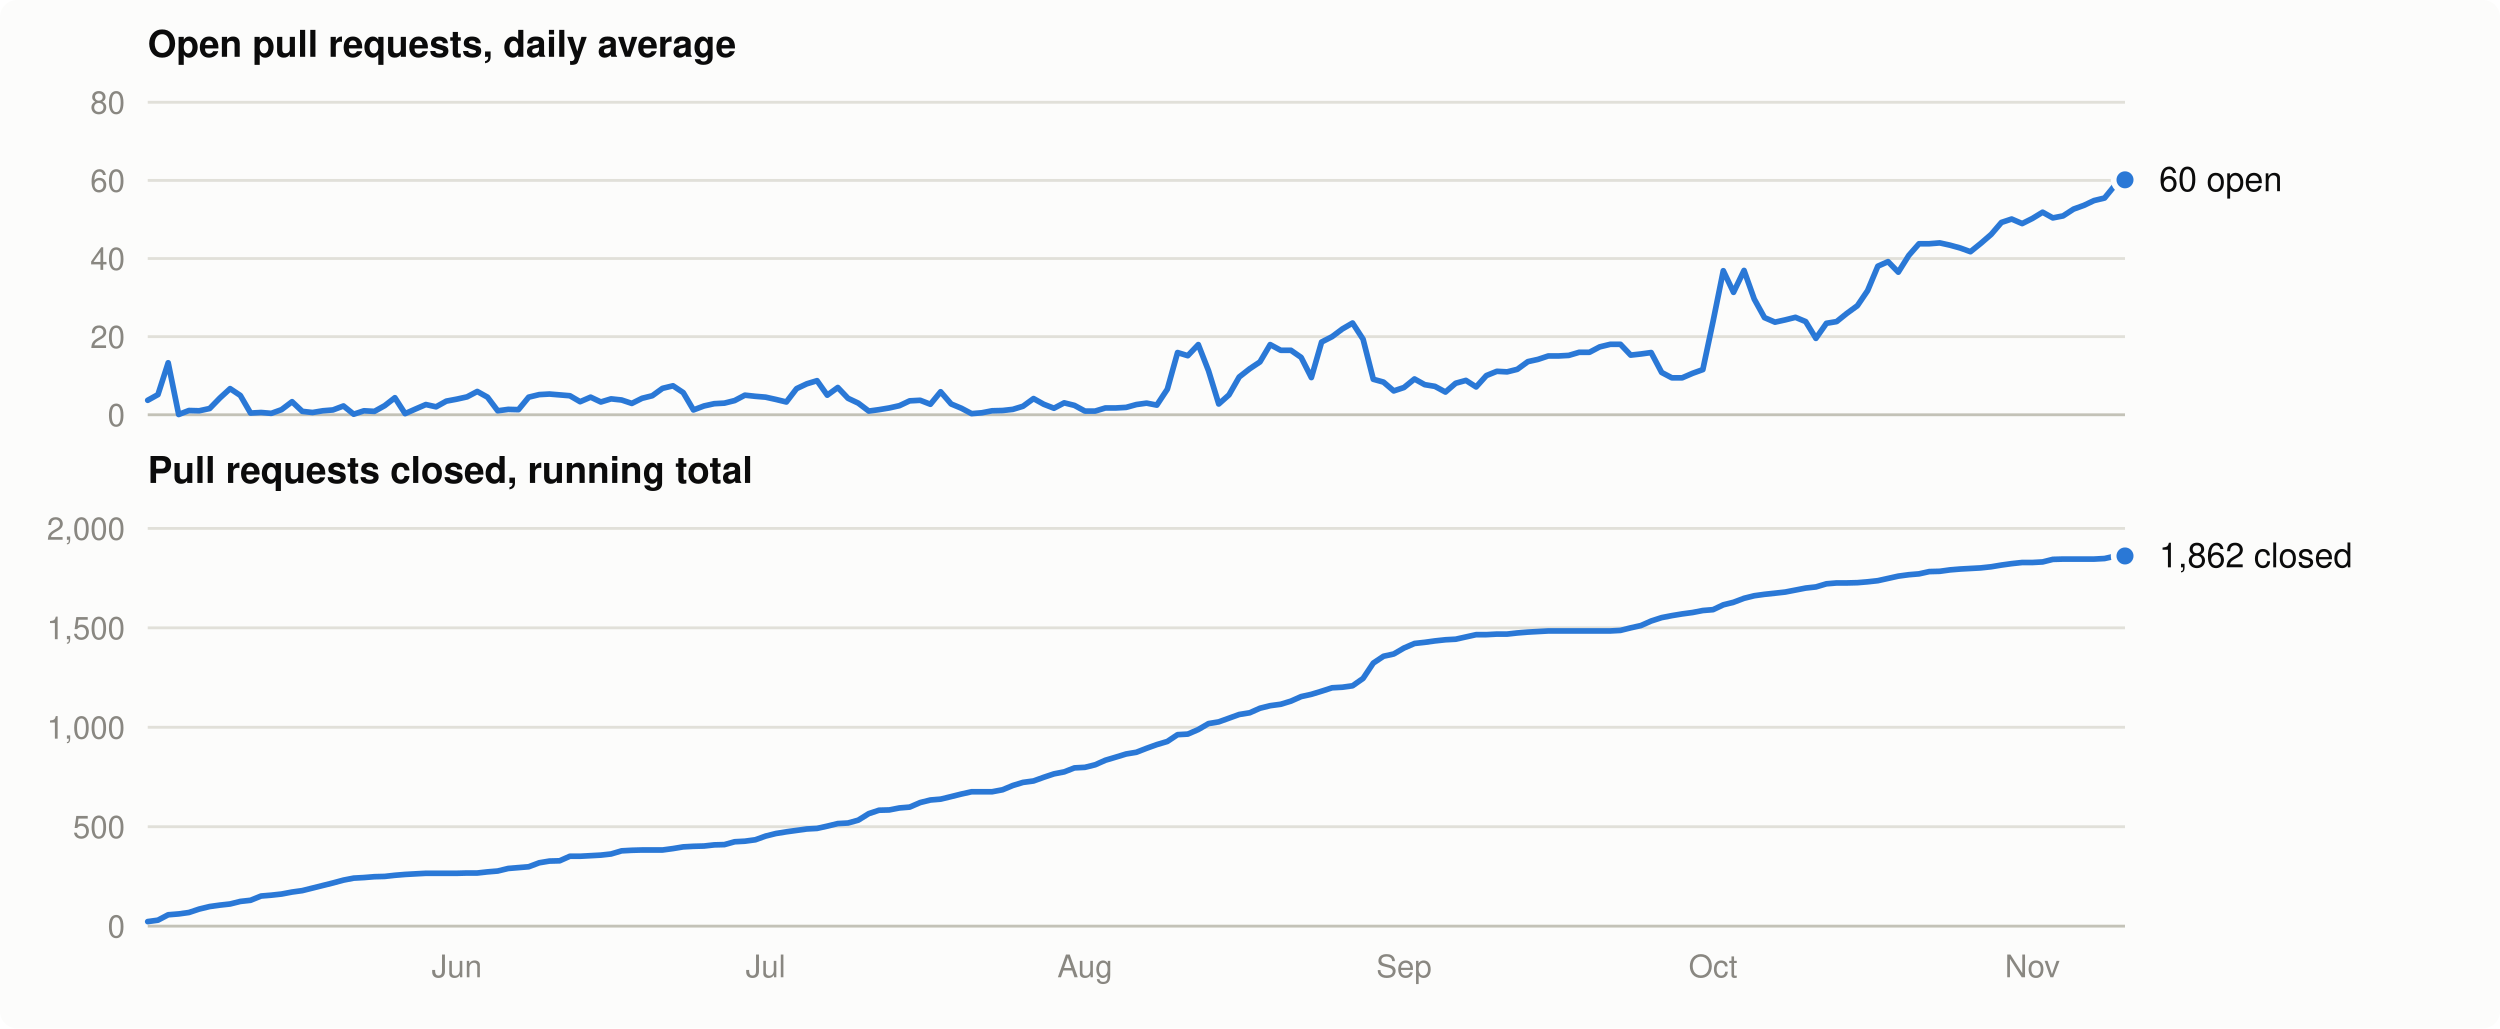
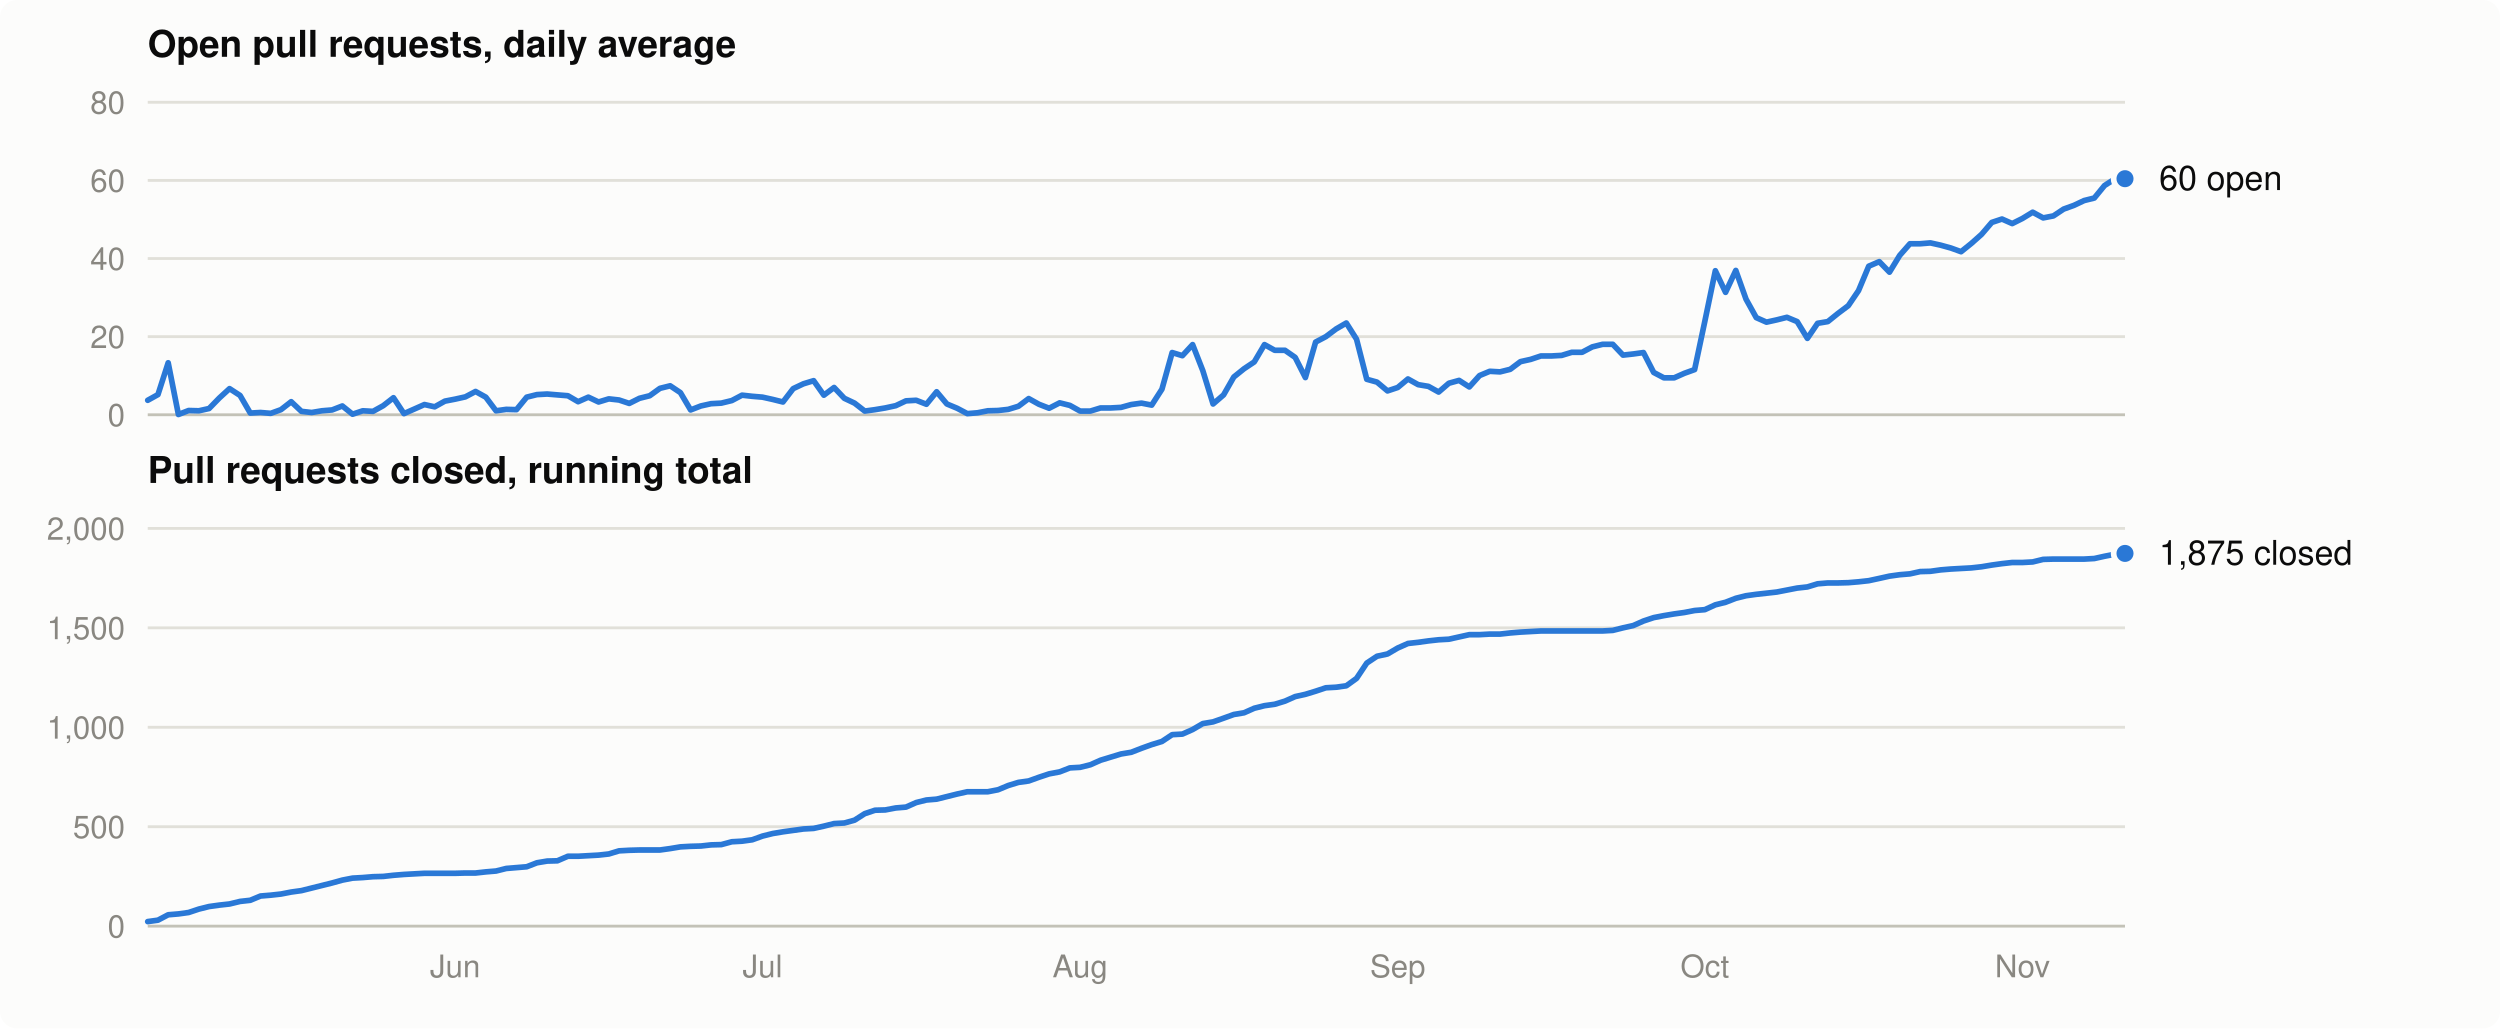
<svg xmlns="http://www.w3.org/2000/svg" width="880" height="362" viewBox="0 0 880 362" role="img" aria-labelledby="t d" font-family="-apple-system, BlinkMacSystemFont, 'Segoe UI', Helvetica, Arial, sans-serif">
  <rect width="100%" height="100%" rx="6" fill="#fcfcfb" />
  <text x="52.0" y="20.0" fill="#0b0b0b" font-size="13" font-weight="600" text-anchor="start">Open pull requests, daily average</text>
  <line x1="52" y1="146.0" x2="748" y2="146.0" stroke="#c3c2b7" stroke-width="1" />
  <text x="44.0" y="150.0" fill="#898781" font-size="11" font-weight="400" text-anchor="end">0</text>
  <line x1="52" y1="118.5" x2="748" y2="118.5" stroke="#e1e0d9" stroke-width="1" />
  <text x="44.0" y="122.5" fill="#898781" font-size="11" font-weight="400" text-anchor="end">20</text>
  <line x1="52" y1="91.0" x2="748" y2="91.0" stroke="#e1e0d9" stroke-width="1" />
  <text x="44.0" y="95.0" fill="#898781" font-size="11" font-weight="400" text-anchor="end">40</text>
  <line x1="52" y1="63.5" x2="748" y2="63.5" stroke="#e1e0d9" stroke-width="1" />
  <text x="44.0" y="67.5" fill="#898781" font-size="11" font-weight="400" text-anchor="end">60</text>
  <line x1="52" y1="36.0" x2="748" y2="36.0" stroke="#e1e0d9" stroke-width="1" />
  <text x="44.0" y="40.0" fill="#898781" font-size="11" font-weight="400" text-anchor="end">80</text>
-   <path d="M52.0,140.9 L55.6,138.9 L59.2,127.7 L62.9,145.9 L66.5,144.5 L70.1,144.6 L73.8,143.8 L77.4,140.1 L81.0,136.8 L84.6,139.2 L88.2,145.4 L91.9,145.2 L95.5,145.5 L99.1,144.2 L102.8,141.4 L106.4,144.8 L110.0,145.2 L113.6,144.6 L117.2,144.3 L120.9,142.9 L124.5,145.8 L128.1,144.6 L131.8,144.8 L135.4,142.8 L139.0,140.0 L142.6,145.6 L146.2,144.0 L149.9,142.4 L153.5,143.2 L157.1,141.2 L160.8,140.5 L164.4,139.7 L168.0,137.8 L171.6,139.8 L175.2,144.6 L178.9,144.1 L182.5,144.2 L186.1,139.8 L189.8,138.9 L193.4,138.7 L197.0,139.0 L200.6,139.3 L204.2,141.4 L207.9,139.8 L211.5,141.5 L215.1,140.4 L218.8,140.8 L222.4,142.0 L226.0,140.2 L229.6,139.3 L233.2,136.7 L236.9,135.8 L240.5,138.2 L244.1,144.3 L247.8,142.9 L251.4,142.1 L255.0,141.9 L258.6,141.0 L262.2,139.1 L265.9,139.5 L269.5,139.8 L273.1,140.6 L276.8,141.5 L280.4,136.8 L284.0,135.1 L287.6,134.0 L291.2,139.1 L294.9,136.4 L298.5,140.2 L302.1,141.9 L305.8,144.7 L309.4,144.2 L313.0,143.6 L316.6,142.8 L320.2,141.1 L323.9,140.9 L327.5,142.3 L331.1,137.9 L334.8,142.2 L338.4,143.7 L342.0,145.6 L345.6,145.3 L349.2,144.6 L352.9,144.5 L356.5,144.1 L360.1,143.0 L363.8,140.3 L367.4,142.3 L371.0,143.7 L374.6,141.8 L378.2,142.7 L381.9,144.7 L385.5,144.7 L389.1,143.6 L392.8,143.6 L396.4,143.4 L400.0,142.4 L403.6,141.9 L407.2,142.6 L410.9,137.0 L414.5,124.1 L418.1,125.2 L421.8,121.3 L425.4,130.5 L429.0,142.2 L432.6,139.0 L436.2,132.7 L439.9,129.8 L443.5,127.4 L447.1,121.3 L450.8,123.3 L454.4,123.3 L458.0,125.8 L461.6,132.9 L465.2,120.4 L468.9,118.5 L472.5,115.8 L476.1,113.7 L479.8,119.4 L483.4,133.5 L487.0,134.5 L490.6,137.6 L494.2,136.4 L497.9,133.4 L501.5,135.4 L505.1,136.0 L508.8,138.0 L512.4,134.9 L516.0,133.9 L519.6,136.2 L523.2,132.2 L526.9,130.7 L530.5,130.9 L534.1,130.0 L537.8,127.3 L541.4,126.5 L545.0,125.3 L548.6,125.3 L552.2,125.1 L555.9,124.0 L559.5,124.0 L563.1,122.1 L566.8,121.2 L570.4,121.2 L574.0,125.0 L577.6,124.6 L581.2,124.1 L584.9,131.1 L588.5,133.0 L592.1,133.0 L595.8,131.4 L599.4,130.1 L603.0,113.1 L606.6,95.3 L610.2,102.9 L613.9,95.2 L617.5,105.3 L621.1,111.8 L624.8,113.4 L628.4,112.6 L632.0,111.7 L635.6,113.2 L639.2,119.1 L642.9,113.8 L646.5,113.2 L650.1,110.3 L653.8,107.6 L657.4,102.3 L661.0,93.7 L664.6,92.1 L668.2,95.8 L671.9,89.9 L675.5,85.8 L679.1,85.8 L682.8,85.5 L686.4,86.3 L690.0,87.3 L693.6,88.6 L697.2,85.7 L700.9,82.5 L704.5,78.3 L708.1,77.1 L711.8,78.7 L715.4,76.9 L719.0,74.7 L722.6,76.7 L726.2,76.0 L729.9,73.6 L733.5,72.3 L737.1,70.6 L740.8,69.7 L744.4,65.3 L748.0,63.3" fill="none" stroke="#2a78d6" stroke-width="2" stroke-linejoin="round" stroke-linecap="round" />
-   <circle cx="748.0" cy="63.3" r="4" fill="#2a78d6" stroke="#fcfcfb" stroke-width="2" />
-   <text x="760.0" y="67.3" fill="#0b0b0b" font-size="12" font-weight="400" text-anchor="start">60 open</text>
+   <path d="M52.0,140.9 L55.6,138.9 L59.2,127.7 L62.8,145.9 L66.4,144.5 L70.0,144.6 L73.6,143.8 L77.2,140.1 L80.8,136.8 L84.5,139.2 L88.1,145.4 L91.7,145.2 L95.3,145.5 L98.9,144.2 L102.5,141.4 L106.1,144.8 L109.7,145.2 L113.3,144.6 L116.9,144.3 L120.5,142.9 L124.1,145.8 L127.7,144.6 L131.3,144.8 L134.9,142.8 L138.5,140.0 L142.2,145.6 L145.8,144.0 L149.4,142.4 L153.0,143.2 L156.6,141.2 L160.2,140.5 L163.8,139.7 L167.4,137.8 L171.0,139.8 L174.6,144.6 L178.2,144.1 L181.8,144.2 L185.4,139.8 L189.0,138.9 L192.6,138.7 L196.2,139.0 L199.9,139.3 L203.5,141.4 L207.1,139.8 L210.7,141.5 L214.3,140.4 L217.9,140.8 L221.5,142.0 L225.1,140.2 L228.7,139.3 L232.3,136.7 L235.9,135.8 L239.5,138.2 L243.1,144.3 L246.7,142.9 L250.3,142.1 L253.9,141.9 L257.6,141.0 L261.2,139.1 L264.8,139.5 L268.4,139.8 L272.0,140.6 L275.6,141.5 L279.2,136.8 L282.8,135.1 L286.4,134.0 L290.0,139.1 L293.6,136.4 L297.2,140.2 L300.8,141.9 L304.4,144.7 L308.0,144.2 L311.6,143.6 L315.3,142.8 L318.9,141.1 L322.5,140.9 L326.1,142.3 L329.7,137.9 L333.3,142.2 L336.9,143.7 L340.5,145.6 L344.1,145.3 L347.7,144.6 L351.3,144.5 L354.9,144.1 L358.5,143.0 L362.1,140.3 L365.7,142.3 L369.3,143.7 L373.0,141.8 L376.6,142.7 L380.2,144.7 L383.8,144.7 L387.4,143.6 L391.0,143.6 L394.6,143.4 L398.2,142.4 L401.8,141.9 L405.4,142.6 L409.0,137.0 L412.6,124.1 L416.2,125.2 L419.8,121.3 L423.4,130.5 L427.0,142.2 L430.7,139.0 L434.3,132.7 L437.9,129.8 L441.5,127.4 L445.1,121.3 L448.7,123.3 L452.3,123.3 L455.9,125.8 L459.5,132.9 L463.1,120.4 L466.7,118.5 L470.3,115.8 L473.9,113.7 L477.5,119.4 L481.1,133.5 L484.7,134.5 L488.4,137.6 L492.0,136.4 L495.6,133.4 L499.2,135.4 L502.8,136.0 L506.4,138.0 L510.0,134.9 L513.6,133.9 L517.2,136.2 L520.8,132.2 L524.4,130.7 L528.0,130.9 L531.6,130.0 L535.2,127.3 L538.8,126.5 L542.4,125.3 L546.1,125.3 L549.7,125.1 L553.3,124.0 L556.9,124.0 L560.5,122.1 L564.1,121.2 L567.7,121.2 L571.3,125.0 L574.9,124.6 L578.5,124.1 L582.1,131.1 L585.7,133.0 L589.3,133.0 L592.9,131.4 L596.5,130.1 L600.1,113.1 L603.8,95.3 L607.4,102.9 L611.0,95.2 L614.6,105.3 L618.2,111.8 L621.8,113.4 L625.4,112.6 L629.0,111.7 L632.6,113.2 L636.2,119.1 L639.8,113.8 L643.4,113.2 L647.0,110.3 L650.6,107.6 L654.2,102.3 L657.8,93.7 L661.5,92.1 L665.1,95.8 L668.7,89.9 L672.3,85.8 L675.9,85.8 L679.5,85.5 L683.1,86.3 L686.7,87.3 L690.3,88.6 L693.9,85.7 L697.5,82.5 L701.1,78.3 L704.7,77.1 L708.3,78.7 L711.9,76.9 L715.5,74.7 L719.2,76.7 L722.8,76.0 L726.4,73.6 L730.0,72.3 L733.6,70.6 L737.2,69.7 L740.8,65.3 L744.4,63.0 L748.0,62.9" fill="none" stroke="#2a78d6" stroke-width="2" stroke-linejoin="round" stroke-linecap="round" />
+   <circle cx="748.0" cy="62.9" r="4" fill="#2a78d6" stroke="#fcfcfb" stroke-width="2" />
+   <text x="760.0" y="66.9" fill="#0b0b0b" font-size="12" font-weight="400" text-anchor="start">60 open</text>
  <text x="52.0" y="170.0" fill="#0b0b0b" font-size="13" font-weight="600" text-anchor="start">Pull requests closed, running total</text>
  <line x1="52" y1="326.0" x2="748" y2="326.0" stroke="#c3c2b7" stroke-width="1" />
  <text x="44.0" y="330.0" fill="#898781" font-size="11" font-weight="400" text-anchor="end">0</text>
  <line x1="52" y1="291.0" x2="748" y2="291.0" stroke="#e1e0d9" stroke-width="1" />
  <text x="44.0" y="295.0" fill="#898781" font-size="11" font-weight="400" text-anchor="end">500</text>
  <line x1="52" y1="256.0" x2="748" y2="256.0" stroke="#e1e0d9" stroke-width="1" />
  <text x="44.0" y="260.0" fill="#898781" font-size="11" font-weight="400" text-anchor="end">1,000</text>
  <line x1="52" y1="221.0" x2="748" y2="221.0" stroke="#e1e0d9" stroke-width="1" />
  <text x="44.0" y="225.0" fill="#898781" font-size="11" font-weight="400" text-anchor="end">1,500</text>
  <line x1="52" y1="186.0" x2="748" y2="186.0" stroke="#e1e0d9" stroke-width="1" />
  <text x="44.0" y="190.0" fill="#898781" font-size="11" font-weight="400" text-anchor="end">2,000</text>
-   <path d="M52.0,324.4 L55.6,323.9 L59.2,322.0 L62.9,321.7 L66.5,321.2 L70.1,320.0 L73.8,319.1 L77.4,318.6 L81.0,318.2 L84.6,317.3 L88.2,316.9 L91.9,315.4 L95.5,315.1 L99.1,314.7 L102.8,314.0 L106.4,313.5 L110.0,312.6 L113.6,311.7 L117.2,310.8 L120.9,309.8 L124.5,309.1 L128.1,308.9 L131.8,308.6 L135.4,308.5 L139.0,308.1 L142.6,307.8 L146.2,307.6 L149.9,307.4 L153.5,307.4 L157.1,307.4 L160.8,307.4 L164.4,307.3 L168.0,307.3 L171.6,306.9 L175.2,306.6 L178.9,305.7 L182.5,305.4 L186.1,305.1 L189.8,303.7 L193.4,303.1 L197.0,303.0 L200.6,301.4 L204.2,301.4 L207.9,301.2 L211.5,301.0 L215.1,300.6 L218.8,299.5 L222.4,299.3 L226.0,299.2 L229.6,299.2 L233.2,299.2 L236.9,298.7 L240.5,298.1 L244.1,297.9 L247.8,297.8 L251.4,297.4 L255.0,297.3 L258.6,296.3 L262.2,296.1 L265.9,295.6 L269.5,294.3 L273.1,293.4 L276.8,292.8 L280.4,292.3 L284.0,291.8 L287.6,291.6 L291.2,290.8 L294.9,289.9 L298.5,289.7 L302.1,288.7 L305.8,286.4 L309.4,285.2 L313.0,285.1 L316.6,284.4 L320.2,284.1 L323.9,282.5 L327.5,281.6 L331.1,281.3 L334.8,280.4 L338.4,279.5 L342.0,278.7 L345.6,278.7 L349.2,278.7 L352.9,278.0 L356.5,276.5 L360.1,275.4 L363.8,274.9 L367.4,273.6 L371.0,272.4 L374.6,271.7 L378.2,270.3 L381.9,270.1 L385.5,269.2 L389.1,267.6 L392.8,266.5 L396.4,265.4 L400.0,264.8 L403.6,263.4 L407.2,262.1 L410.9,261.0 L414.5,258.6 L418.1,258.4 L421.8,256.8 L425.4,254.7 L429.0,254.1 L432.6,252.8 L436.2,251.5 L439.9,250.9 L443.5,249.3 L447.1,248.4 L450.8,247.9 L454.4,246.8 L458.0,245.2 L461.6,244.4 L465.2,243.3 L468.9,242.1 L472.5,241.9 L476.1,241.4 L479.8,238.8 L483.4,233.4 L487.0,231.0 L490.6,230.2 L494.2,228.1 L497.9,226.5 L501.5,226.1 L505.1,225.6 L508.8,225.2 L512.4,225.0 L516.0,224.2 L519.6,223.4 L523.2,223.4 L526.9,223.2 L530.5,223.2 L534.1,222.8 L537.8,222.5 L541.4,222.3 L545.0,222.1 L548.6,222.1 L552.2,222.1 L555.9,222.1 L559.5,222.1 L563.1,222.1 L566.8,222.1 L570.4,221.9 L574.0,221.0 L577.6,220.2 L581.2,218.6 L584.9,217.4 L588.5,216.7 L592.1,216.1 L595.8,215.6 L599.4,214.9 L603.0,214.6 L606.6,212.9 L610.2,212.0 L613.9,210.6 L617.5,209.7 L621.1,209.2 L624.8,208.8 L628.4,208.4 L632.0,207.7 L635.6,207.0 L639.2,206.6 L642.9,205.5 L646.5,205.2 L650.1,205.2 L653.8,205.1 L657.4,204.8 L661.0,204.4 L664.6,203.6 L668.2,202.8 L671.9,202.3 L675.5,202.0 L679.1,201.2 L682.8,201.1 L686.4,200.6 L690.0,200.3 L693.6,200.1 L697.2,199.9 L700.9,199.5 L704.5,198.9 L708.1,198.4 L711.8,198.0 L715.4,198.0 L719.0,197.8 L722.6,196.9 L726.2,196.8 L729.9,196.8 L733.5,196.8 L737.1,196.8 L740.8,196.6 L744.4,195.8 L748.0,195.7" fill="none" stroke="#2a78d6" stroke-width="2" stroke-linejoin="round" stroke-linecap="round" />
-   <circle cx="748.0" cy="195.7" r="4" fill="#2a78d6" stroke="#fcfcfb" stroke-width="2" />
-   <text x="760.0" y="199.7" fill="#0b0b0b" font-size="12" font-weight="400" text-anchor="start">1,862 closed</text>
-   <text x="160.8" y="344.0" fill="#898781" font-size="11" font-weight="400" text-anchor="middle">Jun</text>
-   <text x="269.5" y="344.0" fill="#898781" font-size="11" font-weight="400" text-anchor="middle">Jul</text>
-   <text x="381.9" y="344.0" fill="#898781" font-size="11" font-weight="400" text-anchor="middle">Aug</text>
-   <text x="494.2" y="344.0" fill="#898781" font-size="11" font-weight="400" text-anchor="middle">Sep</text>
-   <text x="603.0" y="344.0" fill="#898781" font-size="11" font-weight="400" text-anchor="middle">Oct</text>
-   <text x="715.4" y="344.0" fill="#898781" font-size="11" font-weight="400" text-anchor="middle">Nov</text>
+   <path d="M52.0,324.4 L55.6,323.9 L59.2,322.0 L62.8,321.7 L66.4,321.2 L70.0,320.0 L73.6,319.1 L77.2,318.6 L80.8,318.2 L84.5,317.3 L88.1,316.9 L91.7,315.4 L95.3,315.1 L98.9,314.7 L102.5,314.0 L106.1,313.5 L109.7,312.6 L113.3,311.7 L116.9,310.8 L120.5,309.8 L124.1,309.1 L127.7,308.9 L131.3,308.6 L134.9,308.5 L138.5,308.1 L142.2,307.8 L145.8,307.6 L149.4,307.4 L153.0,307.4 L156.6,307.4 L160.2,307.4 L163.8,307.3 L167.4,307.3 L171.0,306.9 L174.6,306.6 L178.2,305.7 L181.8,305.4 L185.4,305.1 L189.0,303.7 L192.6,303.1 L196.2,303.0 L199.9,301.4 L203.5,301.4 L207.1,301.2 L210.7,301.0 L214.3,300.6 L217.9,299.5 L221.5,299.3 L225.1,299.2 L228.7,299.2 L232.3,299.2 L235.9,298.7 L239.5,298.1 L243.1,297.9 L246.7,297.8 L250.3,297.4 L253.9,297.3 L257.6,296.3 L261.2,296.1 L264.8,295.6 L268.4,294.3 L272.0,293.4 L275.6,292.8 L279.2,292.3 L282.8,291.8 L286.4,291.6 L290.0,290.8 L293.6,289.9 L297.2,289.7 L300.8,288.7 L304.4,286.4 L308.0,285.2 L311.6,285.1 L315.3,284.4 L318.9,284.1 L322.5,282.5 L326.1,281.6 L329.7,281.3 L333.3,280.4 L336.9,279.5 L340.5,278.7 L344.1,278.7 L347.7,278.7 L351.3,278.0 L354.9,276.5 L358.5,275.4 L362.1,274.9 L365.7,273.6 L369.3,272.4 L373.0,271.7 L376.6,270.3 L380.2,270.1 L383.8,269.2 L387.4,267.6 L391.0,266.5 L394.6,265.4 L398.2,264.8 L401.8,263.4 L405.4,262.1 L409.0,261.0 L412.6,258.6 L416.2,258.4 L419.8,256.8 L423.4,254.7 L427.0,254.1 L430.7,252.8 L434.3,251.5 L437.9,250.9 L441.5,249.3 L445.1,248.4 L448.7,247.9 L452.3,246.8 L455.9,245.2 L459.5,244.4 L463.1,243.3 L466.7,242.1 L470.3,241.9 L473.9,241.4 L477.5,238.8 L481.1,233.4 L484.7,231.0 L488.4,230.2 L492.0,228.1 L495.6,226.5 L499.2,226.1 L502.8,225.6 L506.4,225.2 L510.0,225.0 L513.6,224.2 L517.2,223.4 L520.8,223.4 L524.4,223.2 L528.0,223.2 L531.6,222.8 L535.2,222.5 L538.8,222.3 L542.4,222.1 L546.1,222.1 L549.7,222.1 L553.3,222.1 L556.9,222.1 L560.5,222.1 L564.1,222.1 L567.7,221.9 L571.3,221.0 L574.9,220.2 L578.5,218.6 L582.1,217.4 L585.7,216.7 L589.3,216.1 L592.9,215.6 L596.5,214.9 L600.1,214.6 L603.8,212.9 L607.4,212.0 L611.0,210.6 L614.6,209.7 L618.2,209.2 L621.8,208.8 L625.4,208.4 L629.0,207.7 L632.6,207.0 L636.2,206.6 L639.8,205.5 L643.4,205.2 L647.0,205.2 L650.6,205.1 L654.2,204.8 L657.8,204.4 L661.5,203.6 L665.1,202.8 L668.7,202.3 L672.3,202.0 L675.9,201.2 L679.5,201.1 L683.1,200.6 L686.7,200.3 L690.3,200.1 L693.9,199.9 L697.5,199.5 L701.1,198.9 L704.7,198.4 L708.3,198.0 L711.9,198.0 L715.5,197.8 L719.2,196.9 L722.8,196.8 L726.4,196.8 L730.0,196.8 L733.6,196.8 L737.2,196.6 L740.8,195.8 L744.4,195.1 L748.0,194.8" fill="none" stroke="#2a78d6" stroke-width="2" stroke-linejoin="round" stroke-linecap="round" />
+   <circle cx="748.0" cy="194.8" r="4" fill="#2a78d6" stroke="#fcfcfb" stroke-width="2" />
+   <text x="760.0" y="198.8" fill="#0b0b0b" font-size="12" font-weight="400" text-anchor="start">1,875 closed</text>
+   <text x="160.2" y="344.0" fill="#898781" font-size="11" font-weight="400" text-anchor="middle">Jun</text>
+   <text x="268.4" y="344.0" fill="#898781" font-size="11" font-weight="400" text-anchor="middle">Jul</text>
+   <text x="380.2" y="344.0" fill="#898781" font-size="11" font-weight="400" text-anchor="middle">Aug</text>
+   <text x="492.0" y="344.0" fill="#898781" font-size="11" font-weight="400" text-anchor="middle">Sep</text>
+   <text x="600.1" y="344.0" fill="#898781" font-size="11" font-weight="400" text-anchor="middle">Oct</text>
+   <text x="711.9" y="344.0" fill="#898781" font-size="11" font-weight="400" text-anchor="middle">Nov</text>
</svg>
